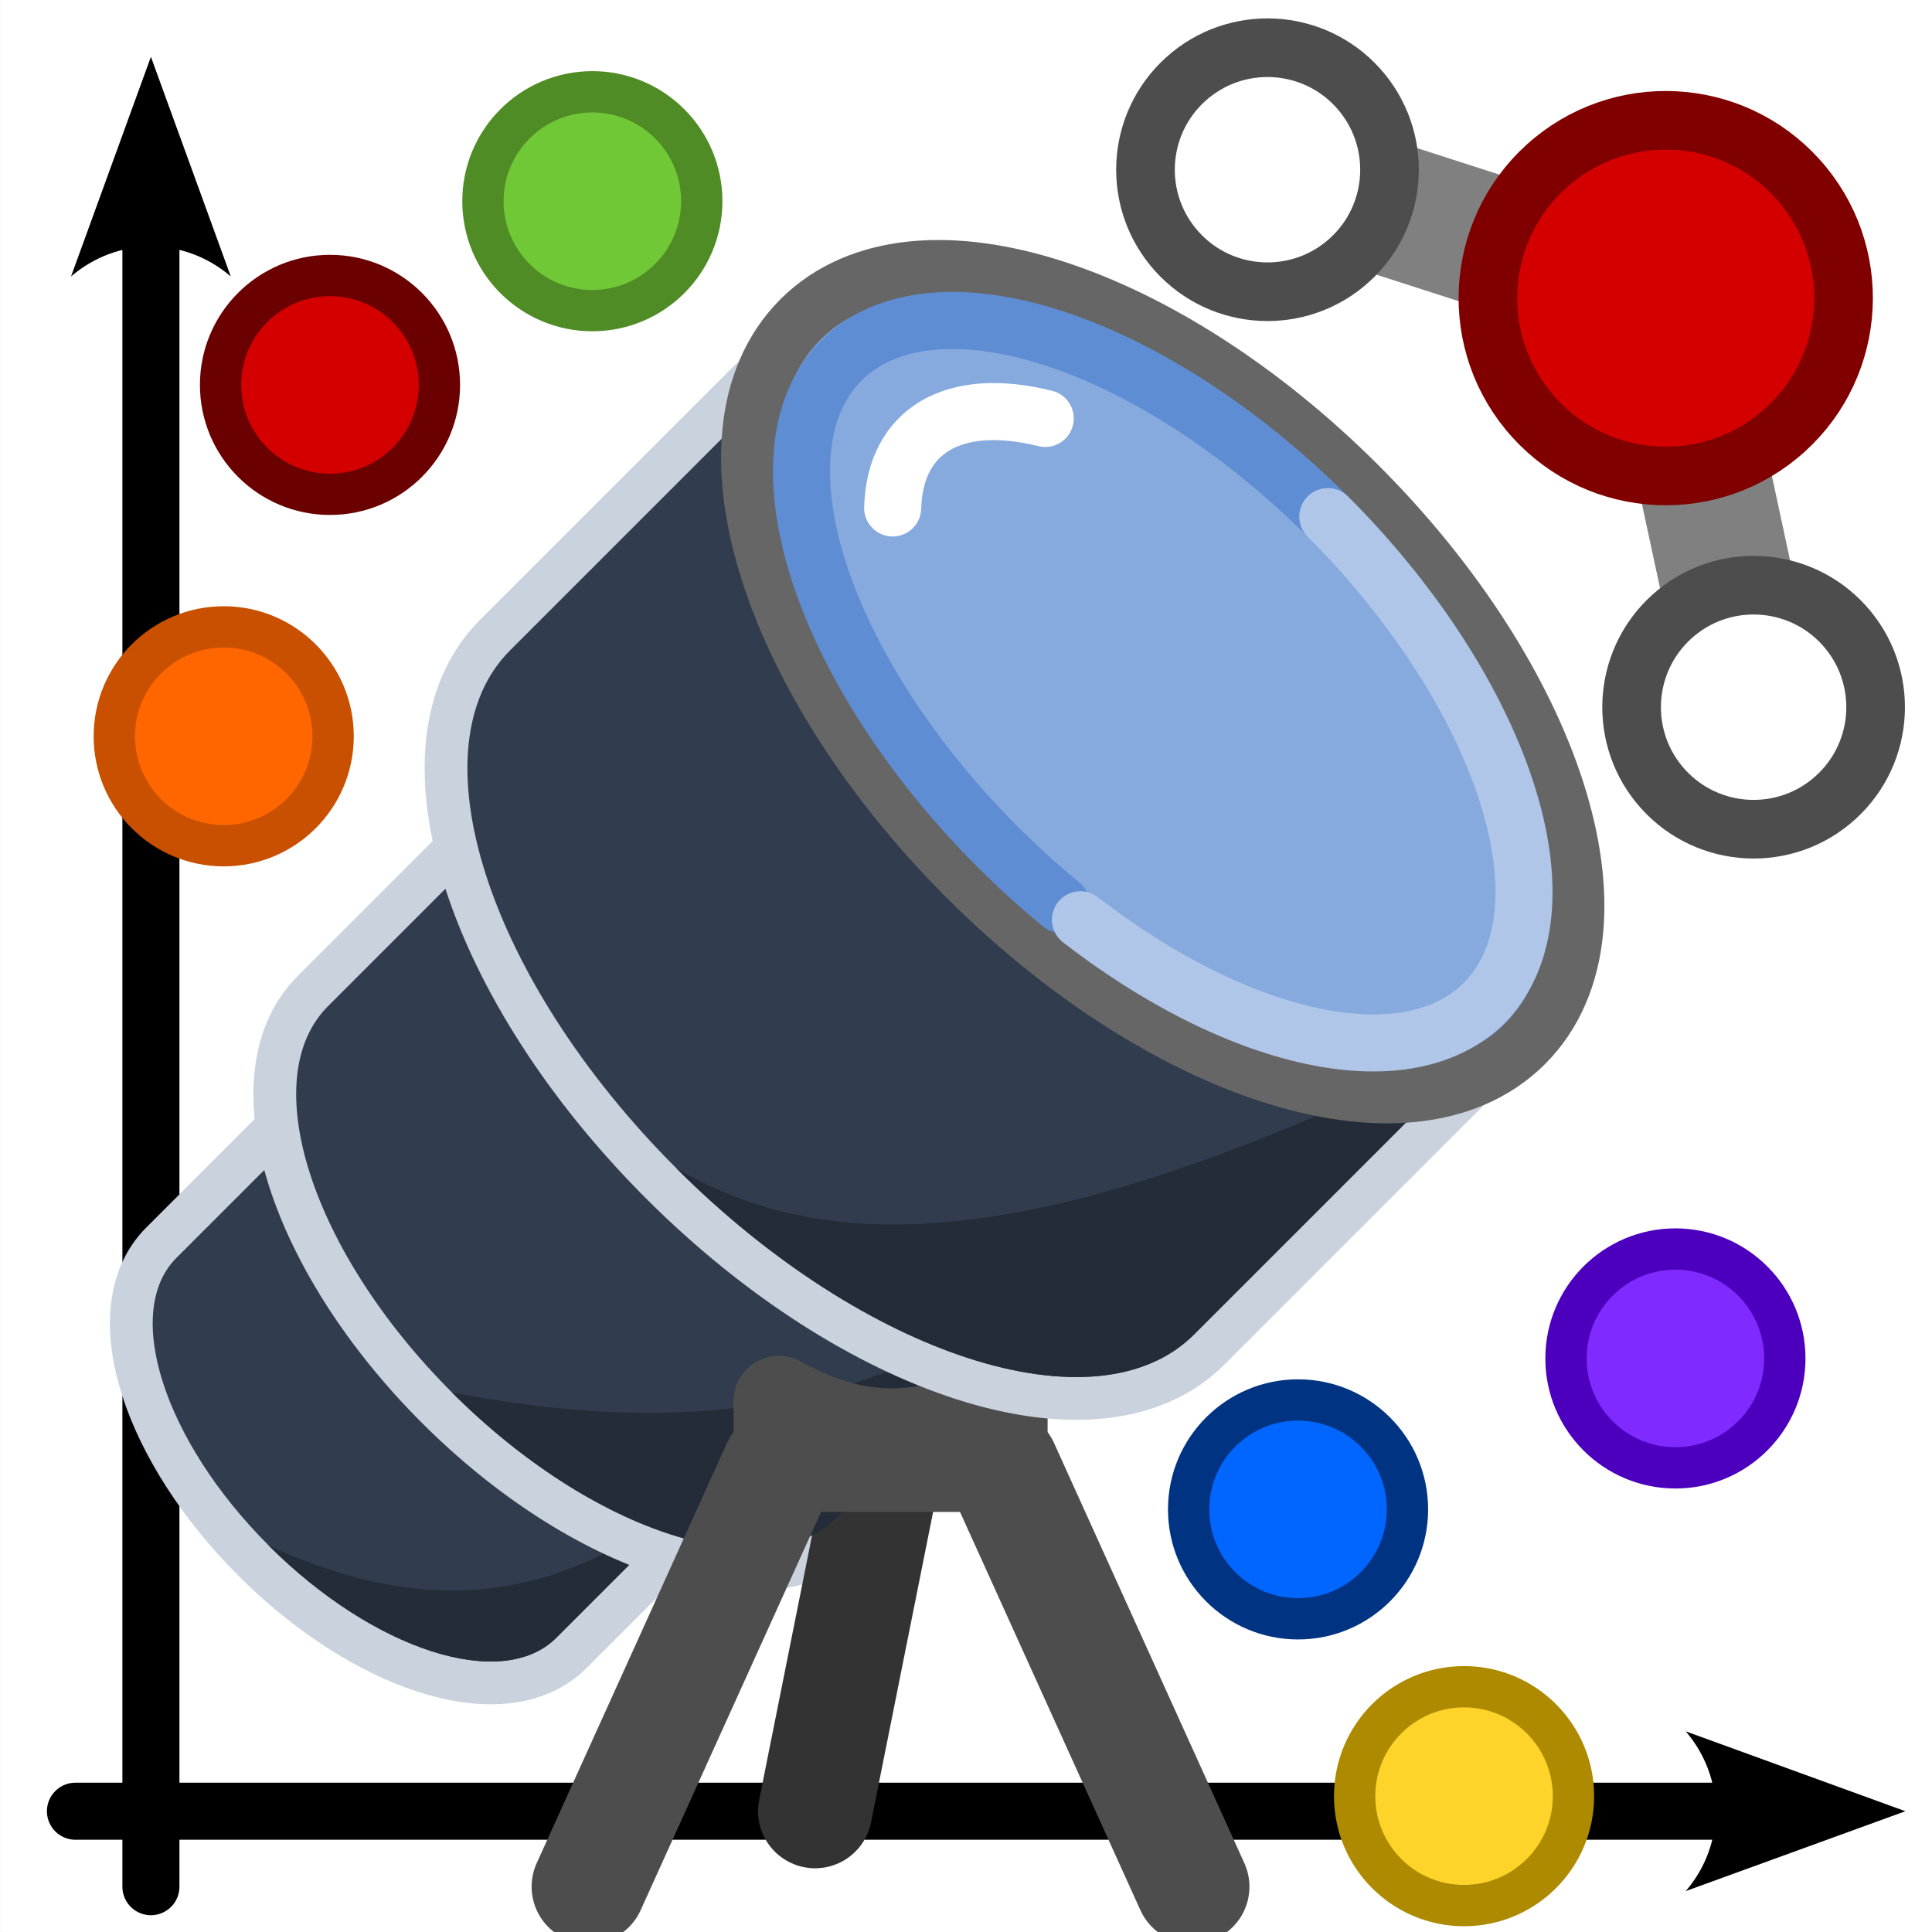
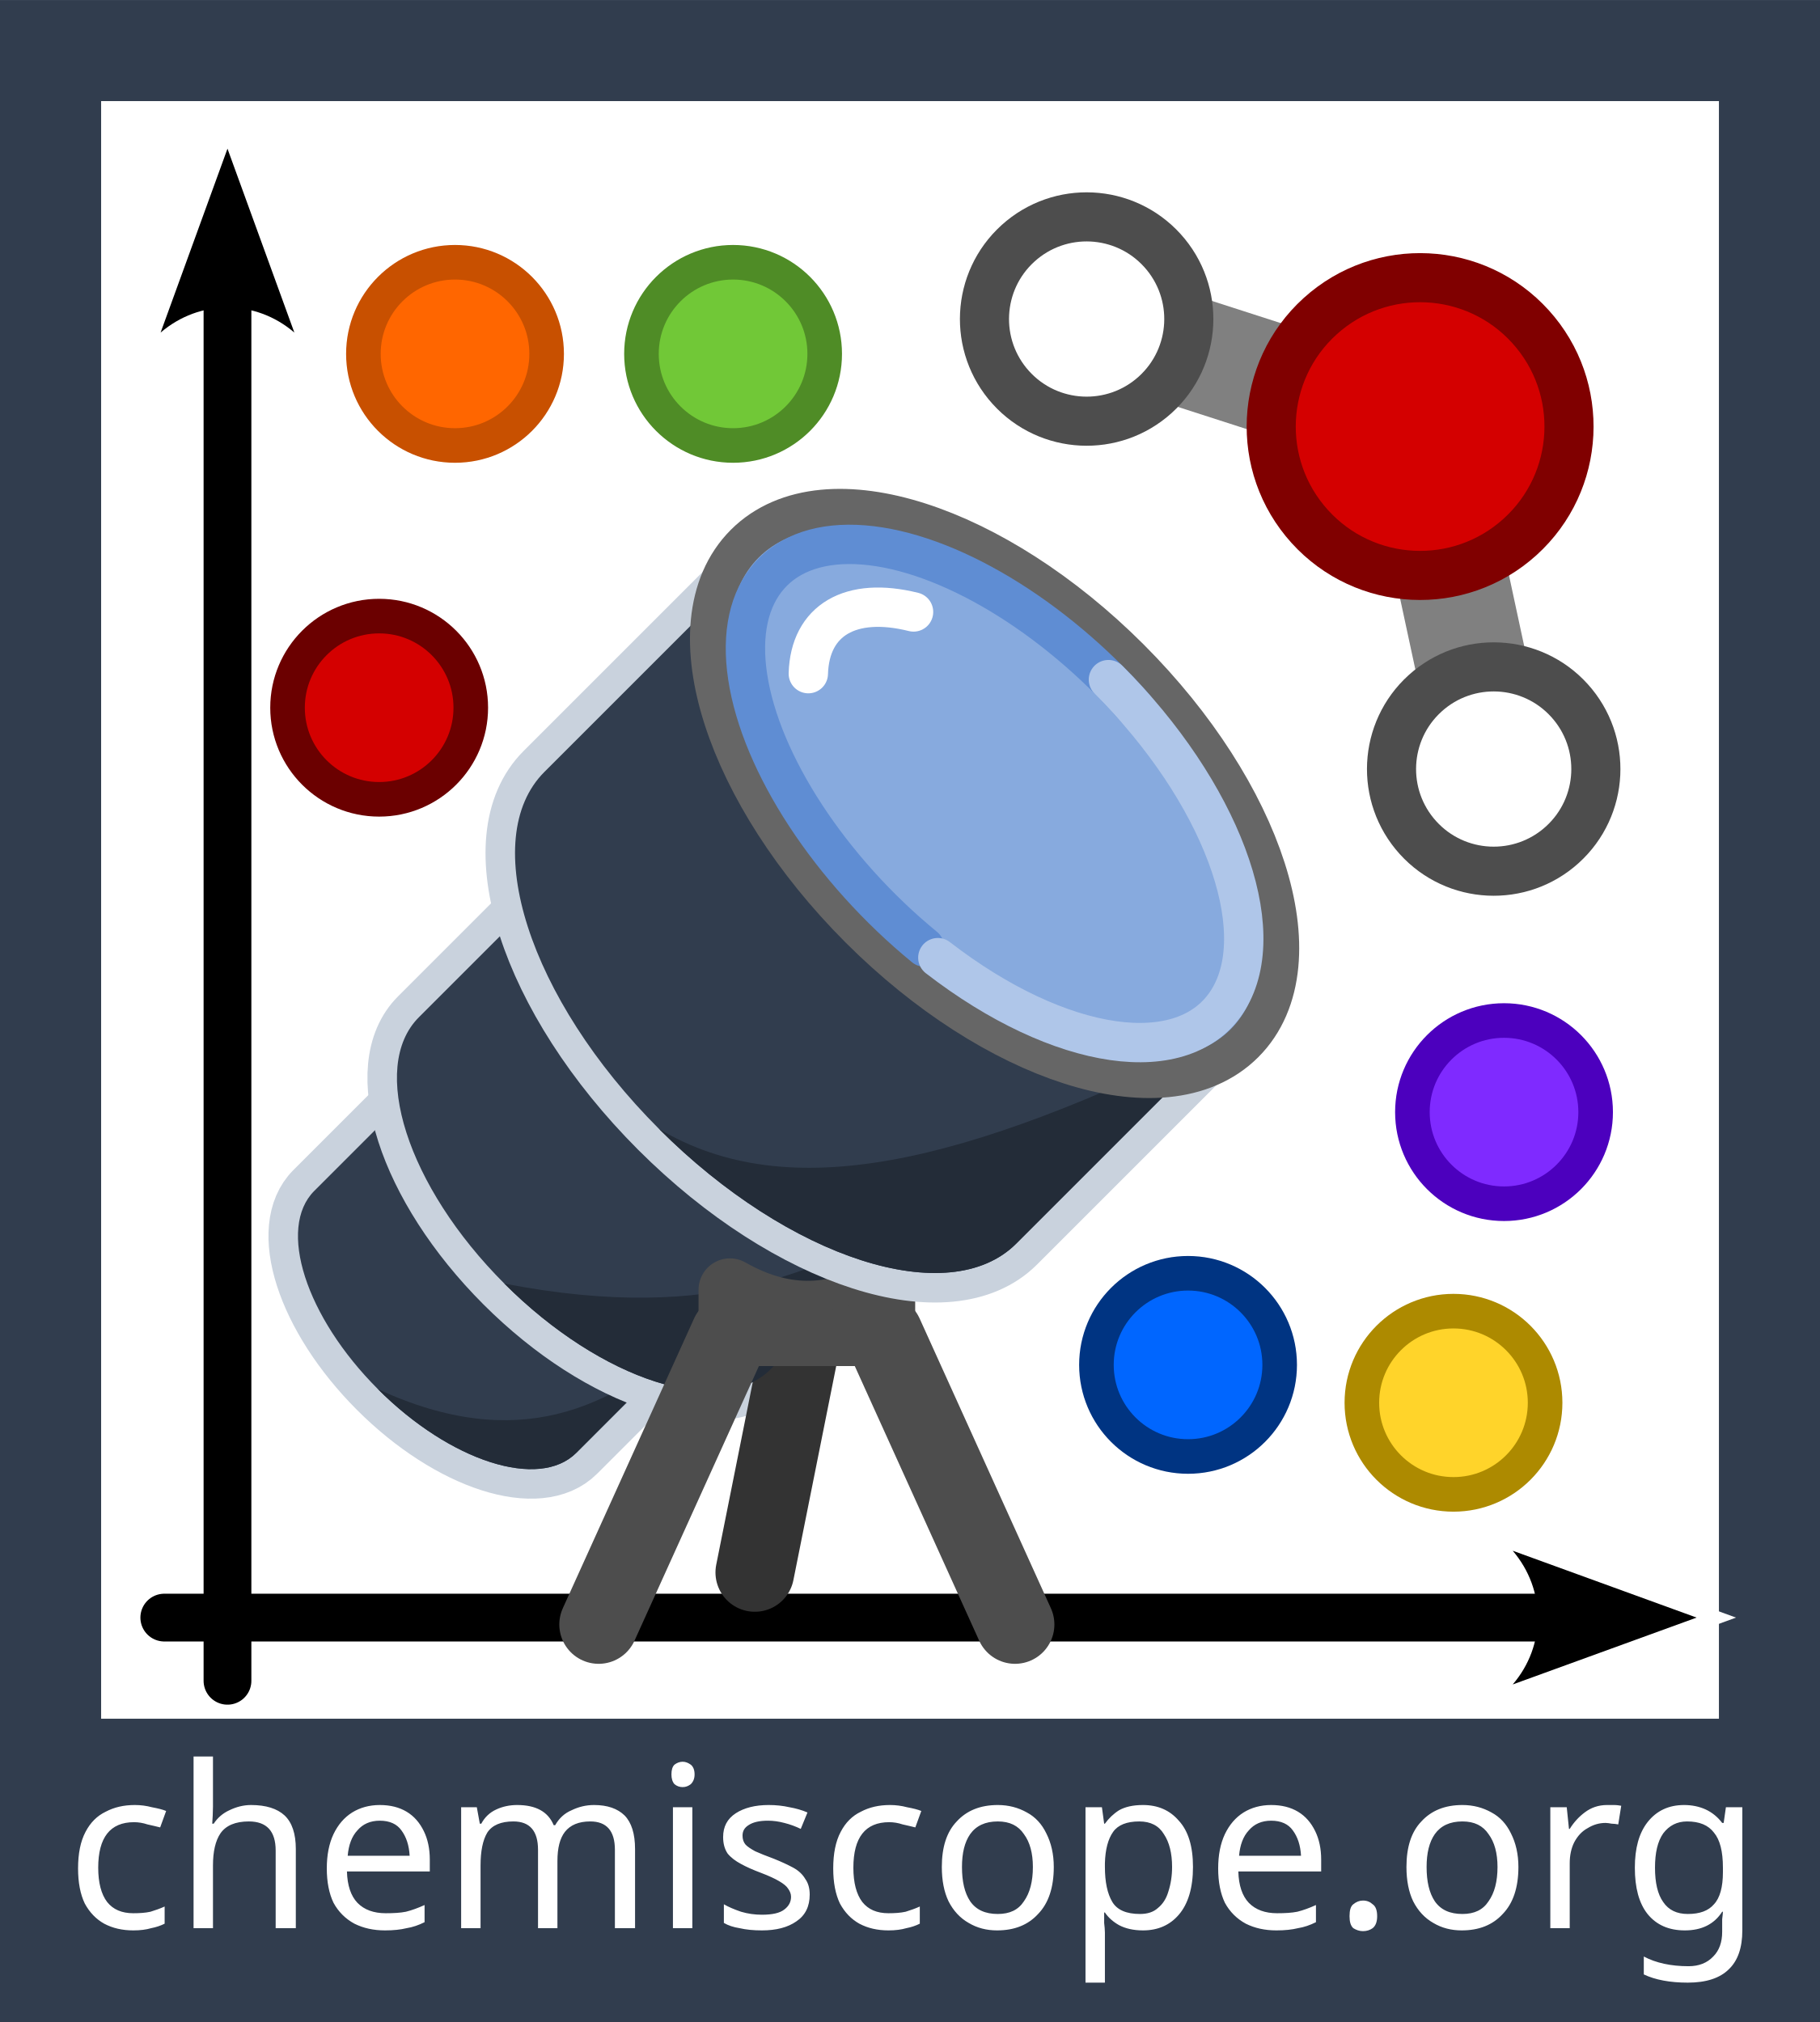
- <svg xmlns="http://www.w3.org/2000/svg" width="128" height="128" viewBox="0 0 33.867 33.867" version="1.1" id="svg5">
+ <svg xmlns="http://www.w3.org/2000/svg" width="144" height="160" viewBox="0 0 38.1 42.333" version="1.1" id="svg5">
  <defs id="defs2">
    <marker style="overflow:visible" id="marker8" refX="3" refY="0" orient="auto-start-reverse" markerWidth="0.5" markerHeight="0.5" viewBox="0 0 1 1" preserveAspectRatio="xMidYMid">
      <path transform="scale(0.7)" d="M -2,-4 9,0 -2,4 c 2,-2.33 2,-5.66 0,-8 z" style="fill:context-stroke;fill-rule:evenodd;stroke:none" id="path8" />
    </marker>
  </defs>
-   <g id="layer1" transform="translate(-9.564576,-88.74822)" style="display:inline">
+   <g id="layer1" transform="translate(-7.447909,-86.63155)" style="display:inline">
    <rect style="opacity:1;fill:#313d4e;fill-opacity:1;stroke:none;stroke-width:1.831;stroke-linecap:round;stroke-dasharray:none;stroke-opacity:1;paint-order:normal" id="rect1910" width="38.1" height="42.333" x="7.448" y="86.632" />
    <rect style="opacity:1;fill:#ffffff;fill-opacity:1;stroke:none;stroke-width:1.96;stroke-linecap:round;stroke-dasharray:none;stroke-opacity:1;paint-order:normal" id="rect17" width="33.867" height="33.867" x="9.565" y="88.748" />
    <rect style="opacity:1;fill:#ffffff;fill-opacity:1;stroke:#313d4e;stroke-width:1;stroke-linecap:round;stroke-dasharray:none;stroke-opacity:1;paint-order:normal" id="rect303" width="32.299" height="14.894" x="83.099" y="95.02" />
    <text xml:space="preserve" style="font-style:normal;font-variant:normal;font-weight:normal;font-stretch:normal;font-size:4.741px;line-height:1.25;font-family:'Noto Sans';-inkscape-font-specification:'Noto Sans';letter-spacing:0px;word-spacing:0px;stroke-width:0.395" x="8.816" y="126.998" id="text17">
      <tspan id="tspan17" style="font-style:normal;font-variant:normal;font-weight:normal;font-stretch:normal;font-family:'Noto Sans';-inkscape-font-specification:'Noto Sans';fill:#ffffff;stroke-width:0.395" x="8.816" y="126.998">chemiscope.org</tspan>
    </text>
  </g>
-   <g id="layer2">
+   <g id="layer2" transform="translate(2.116667,2.116668)">
    <g id="g16" style="stroke:#ffffff;stroke-width:1.5;stroke-linecap:round;stroke-dasharray:none" transform="translate(-9.564576,-88.74822)">
      <path style="fill:none;stroke:#ffffff;stroke-width:1.5;stroke-linecap:round;stroke-linejoin:miter;stroke-dasharray:none;stroke-opacity:1;marker-end:url(#marker8)" d="M 12.21,121.821 V 91.394" id="path15" />
      <path style="fill:none;stroke:#ffffff;stroke-width:1.5;stroke-linecap:round;stroke-linejoin:miter;stroke-dasharray:none;stroke-opacity:1;marker-end:url(#marker8)" d="M 10.887,120.498 H 41.315" id="path16" />
    </g>
    <g id="g17" transform="translate(-9.564576,-88.74822)">
      <path style="fill:none;stroke:#000000;stroke-width:1;stroke-linecap:round;stroke-linejoin:miter;stroke-dasharray:none;stroke-opacity:1;marker-end:url(#marker8)" d="M 12.21,121.821 V 91.394" id="path5" />
      <path style="fill:none;stroke:#000000;stroke-width:1;stroke-linecap:round;stroke-linejoin:miter;stroke-dasharray:none;stroke-opacity:1;marker-end:url(#marker8)" d="M 10.887,120.498 H 41.315" id="path6" />
    </g>
    <g id="g1" transform="translate(-1.058333)">
-       <circle style="opacity:1;fill:#ff6600;fill-opacity:1;stroke:#c85000;stroke-width:0.724;stroke-linecap:round;stroke-miterlimit:4;stroke-dasharray:none;stroke-dashoffset:0;stroke-opacity:1;paint-order:fill markers stroke" id="path28907" cx="4.98" cy="12.907" r="1.918" />
-       <circle style="opacity:1;fill:#d40000;fill-opacity:1;stroke:#6b0000;stroke-width:0.724;stroke-linecap:round;stroke-miterlimit:4;stroke-dasharray:none;stroke-dashoffset:0;stroke-opacity:1;paint-order:fill markers stroke" id="circle29123" cx="6.843" cy="6.747" r="1.918" />
-       <circle style="opacity:1;fill:#ffd42a;fill-opacity:1;stroke:#ad8a00;stroke-width:0.724;stroke-linecap:round;stroke-miterlimit:4;stroke-dasharray:none;stroke-dashoffset:0;stroke-opacity:1;paint-order:fill markers stroke" id="circle29161" cx="36.287" cy="120.234" r="1.918" transform="translate(-9.564576,-88.74822)" />
-       <circle style="opacity:1;fill:#71c837;fill-opacity:1;stroke:#4f8c26;stroke-width:0.724;stroke-linecap:round;stroke-miterlimit:4;stroke-dasharray:none;stroke-dashoffset:0;stroke-opacity:1;paint-order:fill markers stroke" id="circle29181" cx="11.442" cy="3.527" r="1.918" />
+       <circle style="opacity:1;fill:#ff6600;fill-opacity:1;stroke:#c85000;stroke-width:0.724;stroke-linecap:round;stroke-miterlimit:4;stroke-dasharray:none;stroke-dashoffset:0;stroke-opacity:1;paint-order:fill markers stroke" id="path28907" cx="8.467" cy="5.292" r="1.918" />
+       <circle style="opacity:1;fill:#d40000;fill-opacity:1;stroke:#6b0000;stroke-width:0.724;stroke-linecap:round;stroke-miterlimit:4;stroke-dasharray:none;stroke-dashoffset:0;stroke-opacity:1;paint-order:fill markers stroke" id="circle29123" cx="6.879" cy="12.7" r="1.918" />
+       <circle style="opacity:1;fill:#ffd42a;fill-opacity:1;stroke:#ad8a00;stroke-width:0.724;stroke-linecap:round;stroke-miterlimit:4;stroke-dasharray:none;stroke-dashoffset:0;stroke-opacity:1;paint-order:fill markers stroke" id="circle29161" cx="29.369" cy="27.252" r="1.918" />
+       <circle style="opacity:1;fill:#71c837;fill-opacity:1;stroke:#4f8c26;stroke-width:0.724;stroke-linecap:round;stroke-miterlimit:4;stroke-dasharray:none;stroke-dashoffset:0;stroke-opacity:1;paint-order:fill markers stroke" id="circle29181" cx="14.288" cy="5.292" r="1.918" />
      <circle style="opacity:1;fill:#0066ff;fill-opacity:1;stroke:#003482;stroke-width:0.724;stroke-linecap:round;stroke-miterlimit:4;stroke-dasharray:none;stroke-dashoffset:0;stroke-opacity:1;paint-order:fill markers stroke" id="circle29201" cx="33.377" cy="115.207" r="1.918" transform="translate(-9.564576,-88.74822)" />
-       <circle style="opacity:1;fill:#7f2aff;fill-opacity:1;stroke:#4c00be;stroke-width:0.724;stroke-linecap:round;stroke-miterlimit:4;stroke-dasharray:none;stroke-dashoffset:0;stroke-opacity:1;paint-order:fill markers stroke" id="circle29221" cx="39.992" cy="112.561" r="1.918" transform="translate(-9.564576,-88.74822)" />
+       <circle style="opacity:1;fill:#7f2aff;fill-opacity:1;stroke:#4c00be;stroke-width:0.724;stroke-linecap:round;stroke-miterlimit:4;stroke-dasharray:none;stroke-dashoffset:0;stroke-opacity:1;paint-order:fill markers stroke" id="circle29221" cx="30.427" cy="21.167" r="1.918" />
    </g>
-     <g id="g2" transform="translate(-1.5875)">
+     <g id="g2" transform="matrix(0.8236527,0,0,0.8236527,0.6088102,4.653271)">
      <path id="path3" style="fill:#313d4e;fill-opacity:1;stroke:#c9d2dd;stroke-width:1.5;stroke-linecap:round;stroke-linejoin:round;stroke-dasharray:none;stroke-dashoffset:17.764;stroke-opacity:1;paint-order:markers stroke fill" d="m 20.902,117.459 c -0.945,0.945 -3.201,0.22 -5.04,-1.619 -1.839,-1.839 -2.563,-4.095 -1.619,-5.04 l 2.938,-2.938 c -0.945,0.945 -0.22,3.201 1.619,5.04 1.839,1.839 4.095,2.563 5.04,1.619 z" transform="translate(-9.564576,-88.74822)" />
      <path id="path14" style="fill:#232c38;fill-opacity:1;stroke:none;stroke-width:2;stroke-linecap:round;stroke-linejoin:round;stroke-dasharray:none;stroke-dashoffset:17.764;paint-order:markers stroke fill" d="m 20.902,117.459 c -0.945,0.945 -3.201,0.22 -5.04,-1.619 3.566,1.646 5.909,0.478 7.978,-1.32 z" transform="translate(-9.564576,-88.74822)" />
      <path id="path2" style="fill:#313d4e;fill-opacity:1;stroke:#c9d2dd;stroke-width:1.5;stroke-linecap:round;stroke-linejoin:round;stroke-dasharray:none;stroke-dashoffset:17.764;stroke-opacity:1;paint-order:markers stroke fill" d="m 25.845,115.331 c -1.269,1.269 -4.3,0.296 -6.77,-2.174 -2.47,-2.47 -3.443,-5.501 -2.174,-6.77 l 3.947,-3.947 c -1.269,1.269 -0.296,4.3 2.174,6.77 2.47,2.47 5.501,3.443 6.77,2.174 z" transform="translate(-9.564576,-88.74822)" />
      <path style="fill:#333333;stroke:#333333;stroke-width:2;stroke-linecap:round;stroke-linejoin:miter;stroke-dasharray:none;stroke-opacity:1" d="m 25.44,120.498 1.323,-6.615" id="path11" transform="translate(-9.564576,-88.74822)" />
      <path id="path13" style="fill:#232c38;fill-opacity:1;stroke:none;stroke-width:2;stroke-linecap:round;stroke-linejoin:round;stroke-dasharray:none;stroke-dashoffset:17.764;paint-order:markers stroke fill" d="m 25.845,115.331 c -1.269,1.269 -4.3,0.296 -6.77,-2.174 5.482,1.055 8.015,-0.431 10.716,-1.773 z" transform="translate(-9.564576,-88.74822)" />
      <path style="fill:#4d4d4d;stroke:#4d4d4d;stroke-width:2;stroke-linecap:round;stroke-linejoin:miter;stroke-dasharray:none;stroke-opacity:1" d="M 21.471,121.821 24.808,114.454" id="path9" transform="translate(-9.564576,-88.74822)" />
      <path style="fill:#4d4d4d;stroke:#4d4d4d;stroke-width:2;stroke-linecap:round;stroke-linejoin:miter;stroke-dasharray:none;stroke-opacity:1" d="M 32.054,121.821 28.717,114.454" id="path10" transform="translate(-9.564576,-88.74822)" />
      <path id="rect10" style="fill:#4d4d4d;stroke:#4d4d4d;stroke-width:1.596;stroke-linecap:round;stroke-linejoin:round;stroke-dashoffset:17.764;paint-order:markers stroke fill" d="m 24.808,113.313 c 1.265,0.72 2.564,0.8 3.91,0 v 1.141 h -3.91 z" transform="translate(-9.564576,-88.74822)" />
      <path id="ellipse1" style="fill:#313d4e;fill-opacity:1;stroke:#c9d2dd;stroke-width:1.5;stroke-linecap:round;stroke-linejoin:round;stroke-dasharray:none;stroke-dashoffset:17.764;stroke-opacity:1;paint-order:markers stroke fill" d="m 32.083,112.141 c -1.701,1.701 -5.765,0.396 -9.076,-2.915 -3.311,-3.311 -4.616,-7.375 -2.915,-9.076 l 5.292,-5.292 c -1.701,1.701 -0.396,5.765 2.915,9.076 3.311,3.311 7.375,4.616 9.076,2.915 z" transform="translate(-9.564576,-88.74822)" />
      <path id="path12" style="fill:#232c38;fill-opacity:1;stroke:none;stroke-width:2;stroke-linecap:round;stroke-linejoin:round;stroke-dasharray:none;stroke-dashoffset:17.764;paint-order:markers stroke fill" d="m 32.083,112.141 c -1.701,1.701 -5.765,0.396 -9.076,-2.915 3.269,1.943 7.687,0.948 14.368,-2.377 z" transform="translate(-9.564576,-88.74822)" />
      <ellipse style="fill:#87aade;stroke:#666666;stroke-width:2;stroke-linecap:round;stroke-linejoin:round;stroke-dasharray:none;stroke-dashoffset:17.764;paint-order:markers stroke fill" id="ellipse2" cx="-48.906" cy="93.502" rx="4.357" ry="8.479" transform="rotate(-45,-111.9109,-32.82864)" />
      <path style="fill:none;stroke:#5f8dd3;stroke-width:1;stroke-linecap:round;stroke-linejoin:round;stroke-dasharray:none;stroke-dashoffset:17.764;paint-order:markers stroke fill" id="ellipse3" transform="rotate(-45,-111.9109,-32.82864)" d="m -52.926,95.004 a 4.093,7.965 0 0 1 1.678,-8.035 4.093,7.965 0 0 1 4.454,-0.289 4.093,7.965 0 0 1 1.949,7.8" />
      <path style="fill:none;stroke:#afc6e9;stroke-width:1;stroke-linecap:round;stroke-linejoin:round;stroke-dasharray:none;stroke-dashoffset:17.764;paint-order:markers stroke fill" id="ellipse4" transform="rotate(-45,-111.9109,-32.82864)" d="m -44.814,93.502 a 4.093,7.965 0 0 1 -3.593,7.906 4.093,7.965 0 0 1 -4.47,-5.975" />
      <path style="fill:none;stroke:#ffffff;stroke-width:1;stroke-linecap:round;stroke-linejoin:round;stroke-dasharray:none;stroke-dashoffset:17.764;paint-order:markers stroke fill" id="path4" transform="rotate(-45,-111.9109,-32.82864)" d="m -50.1,88.001 a 2.896,6.038 0 0 1 3,0.782" />
    </g>
-     <g id="g1916" transform="matrix(0.5213939,0.5759891,-0.5759891,0.5213939,80.09306,-68.83132)">
+     <g id="g1916" transform="matrix(0.5213939,0.5759891,-0.5759891,0.5213939,78.50555,-67.24382)">
      <path style="fill:none;stroke:#808080;stroke-width:3;stroke-linecap:butt;stroke-linejoin:miter;stroke-miterlimit:4;stroke-dasharray:none;stroke-opacity:1" d="m 18.529,117.251 c 0,0 8.175,-4.717 8.175,-4.717 0,0 8.177,4.724 8.177,4.724" id="path28614" />
      <circle style="opacity:1;fill:#d40000;fill-opacity:1;stroke:#800000;stroke-width:1.323;stroke-linecap:round;stroke-miterlimit:4;stroke-dasharray:none;stroke-dashoffset:0;paint-order:fill markers stroke" id="path28264" cx="26.707" cy="112.534" r="4.012" />
      <circle style="fill:#ffffff;fill-opacity:1;stroke:#4d4d4d;stroke-width:1.323;stroke-linecap:round;stroke-miterlimit:4;stroke-dasharray:none;stroke-dashoffset:0;stroke-opacity:1;paint-order:fill markers stroke" id="path28264-3" cx="34.88" cy="117.258" r="2.753" />
      <circle style="fill:#ffffff;fill-opacity:1;stroke:#4d4d4d;stroke-width:1.323;stroke-linecap:round;stroke-miterlimit:4;stroke-dasharray:none;stroke-dashoffset:0;stroke-opacity:1;paint-order:fill markers stroke" id="circle28579" cx="18.529" cy="117.251" r="2.753" />
    </g>
+     <g id="g27" transform="translate(40.47526,-2.428071)">
+       <path id="path1" style="fill:#313d4e;fill-opacity:1;stroke:#c9d2dd;stroke-width:1.5;stroke-linecap:round;stroke-linejoin:round;stroke-dasharray:none;stroke-dashoffset:17.764;stroke-opacity:1;paint-order:markers stroke fill" d="m 20.902,117.459 c -0.945,0.945 -3.201,0.22 -5.04,-1.619 -1.839,-1.839 -2.563,-4.095 -1.619,-5.04 l 2.938,-2.938 c -0.945,0.945 -0.22,3.201 1.619,5.04 1.839,1.839 4.095,2.563 5.04,1.619 z" transform="translate(-9.564576,-88.74822)" />
+       <path id="path7" style="fill:#232c38;fill-opacity:1;stroke:none;stroke-width:2;stroke-linecap:round;stroke-linejoin:round;stroke-dasharray:none;stroke-dashoffset:17.764;paint-order:markers stroke fill" d="m 20.902,117.459 c -0.945,0.945 -3.201,0.22 -5.04,-1.619 3.566,1.646 5.909,0.478 7.978,-1.32 z" transform="translate(-9.564576,-88.74822)" />
+       <path id="path17" style="fill:#313d4e;fill-opacity:1;stroke:#c9d2dd;stroke-width:1.5;stroke-linecap:round;stroke-linejoin:round;stroke-dasharray:none;stroke-dashoffset:17.764;stroke-opacity:1;paint-order:markers stroke fill" d="m 25.845,115.331 c -1.269,1.269 -4.3,0.296 -6.77,-2.174 -2.47,-2.47 -3.443,-5.501 -2.174,-6.77 l 3.947,-3.947 c -1.269,1.269 -0.296,4.3 2.174,6.77 2.47,2.47 5.501,3.443 6.77,2.174 z" transform="translate(-9.564576,-88.74822)" />
+       <path style="fill:#333333;stroke:#333333;stroke-width:2;stroke-linecap:round;stroke-linejoin:miter;stroke-dasharray:none;stroke-opacity:1" d="m 25.44,120.498 1.323,-6.615" id="path18" transform="translate(-9.564576,-88.74822)" />
+       <path id="path19" style="fill:#232c38;fill-opacity:1;stroke:none;stroke-width:2;stroke-linecap:round;stroke-linejoin:round;stroke-dasharray:none;stroke-dashoffset:17.764;paint-order:markers stroke fill" d="m 25.845,115.331 c -1.269,1.269 -4.3,0.296 -6.77,-2.174 5.482,1.055 8.015,-0.431 10.716,-1.773 z" transform="translate(-9.564576,-88.74822)" />
+       <path style="fill:#4d4d4d;stroke:#4d4d4d;stroke-width:2;stroke-linecap:round;stroke-linejoin:miter;stroke-dasharray:none;stroke-opacity:1" d="M 21.471,121.821 24.808,114.454" id="path20" transform="translate(-9.564576,-88.74822)" />
+       <path style="fill:#4d4d4d;stroke:#4d4d4d;stroke-width:2;stroke-linecap:round;stroke-linejoin:miter;stroke-dasharray:none;stroke-opacity:1" d="M 32.054,121.821 28.717,114.454" id="path21" transform="translate(-9.564576,-88.74822)" />
+       <path id="path22" style="fill:#4d4d4d;stroke:#4d4d4d;stroke-width:1.596;stroke-linecap:round;stroke-linejoin:round;stroke-dashoffset:17.764;paint-order:markers stroke fill" d="m 24.808,113.313 c 1.265,0.72 2.564,0.8 3.91,0 v 1.141 h -3.91 z" transform="translate(-9.564576,-88.74822)" />
+       <path id="path23" style="fill:#313d4e;fill-opacity:1;stroke:#c9d2dd;stroke-width:1.5;stroke-linecap:round;stroke-linejoin:round;stroke-dasharray:none;stroke-dashoffset:17.764;stroke-opacity:1;paint-order:markers stroke fill" d="m 32.083,112.141 c -1.701,1.701 -5.765,0.396 -9.076,-2.915 -3.311,-3.311 -4.616,-7.375 -2.915,-9.076 l 5.292,-5.292 c -1.701,1.701 -0.396,5.765 2.915,9.076 3.311,3.311 7.375,4.616 9.076,2.915 z" transform="translate(-9.564576,-88.74822)" />
+       <path id="path24" style="fill:#232c38;fill-opacity:1;stroke:none;stroke-width:2;stroke-linecap:round;stroke-linejoin:round;stroke-dasharray:none;stroke-dashoffset:17.764;paint-order:markers stroke fill" d="m 32.083,112.141 c -1.701,1.701 -5.765,0.396 -9.076,-2.915 3.269,1.943 7.687,0.948 14.368,-2.377 z" transform="translate(-9.564576,-88.74822)" />
+       <ellipse style="fill:#87aade;stroke:#666666;stroke-width:2;stroke-linecap:round;stroke-linejoin:round;stroke-dasharray:none;stroke-dashoffset:17.764;paint-order:markers stroke fill" id="ellipse24" cx="-48.906" cy="93.502" rx="4.357" ry="8.479" transform="rotate(-45,-111.9109,-32.82864)" />
+       <path style="fill:none;stroke:#5f8dd3;stroke-width:1;stroke-linecap:round;stroke-linejoin:round;stroke-dasharray:none;stroke-dashoffset:17.764;paint-order:markers stroke fill" id="path25" transform="rotate(-45,-111.9109,-32.82864)" d="m -52.926,95.004 a 4.093,7.965 0 0 1 1.678,-8.035 4.093,7.965 0 0 1 4.454,-0.289 4.093,7.965 0 0 1 1.949,7.8" />
+       <path style="fill:none;stroke:#afc6e9;stroke-width:1;stroke-linecap:round;stroke-linejoin:round;stroke-dasharray:none;stroke-dashoffset:17.764;paint-order:markers stroke fill" id="path26" transform="rotate(-45,-111.9109,-32.82864)" d="m -44.814,93.502 a 4.093,7.965 0 0 1 -3.593,7.906 4.093,7.965 0 0 1 -4.47,-5.975" />
+       <path style="fill:none;stroke:#ffffff;stroke-width:1;stroke-linecap:round;stroke-linejoin:round;stroke-dasharray:none;stroke-dashoffset:17.764;paint-order:markers stroke fill" id="path27" transform="rotate(-45,-111.9109,-32.82864)" d="m -50.1,88.001 a 2.896,6.038 0 0 1 3,0.782" />
+     </g>
  </g>
</svg>
